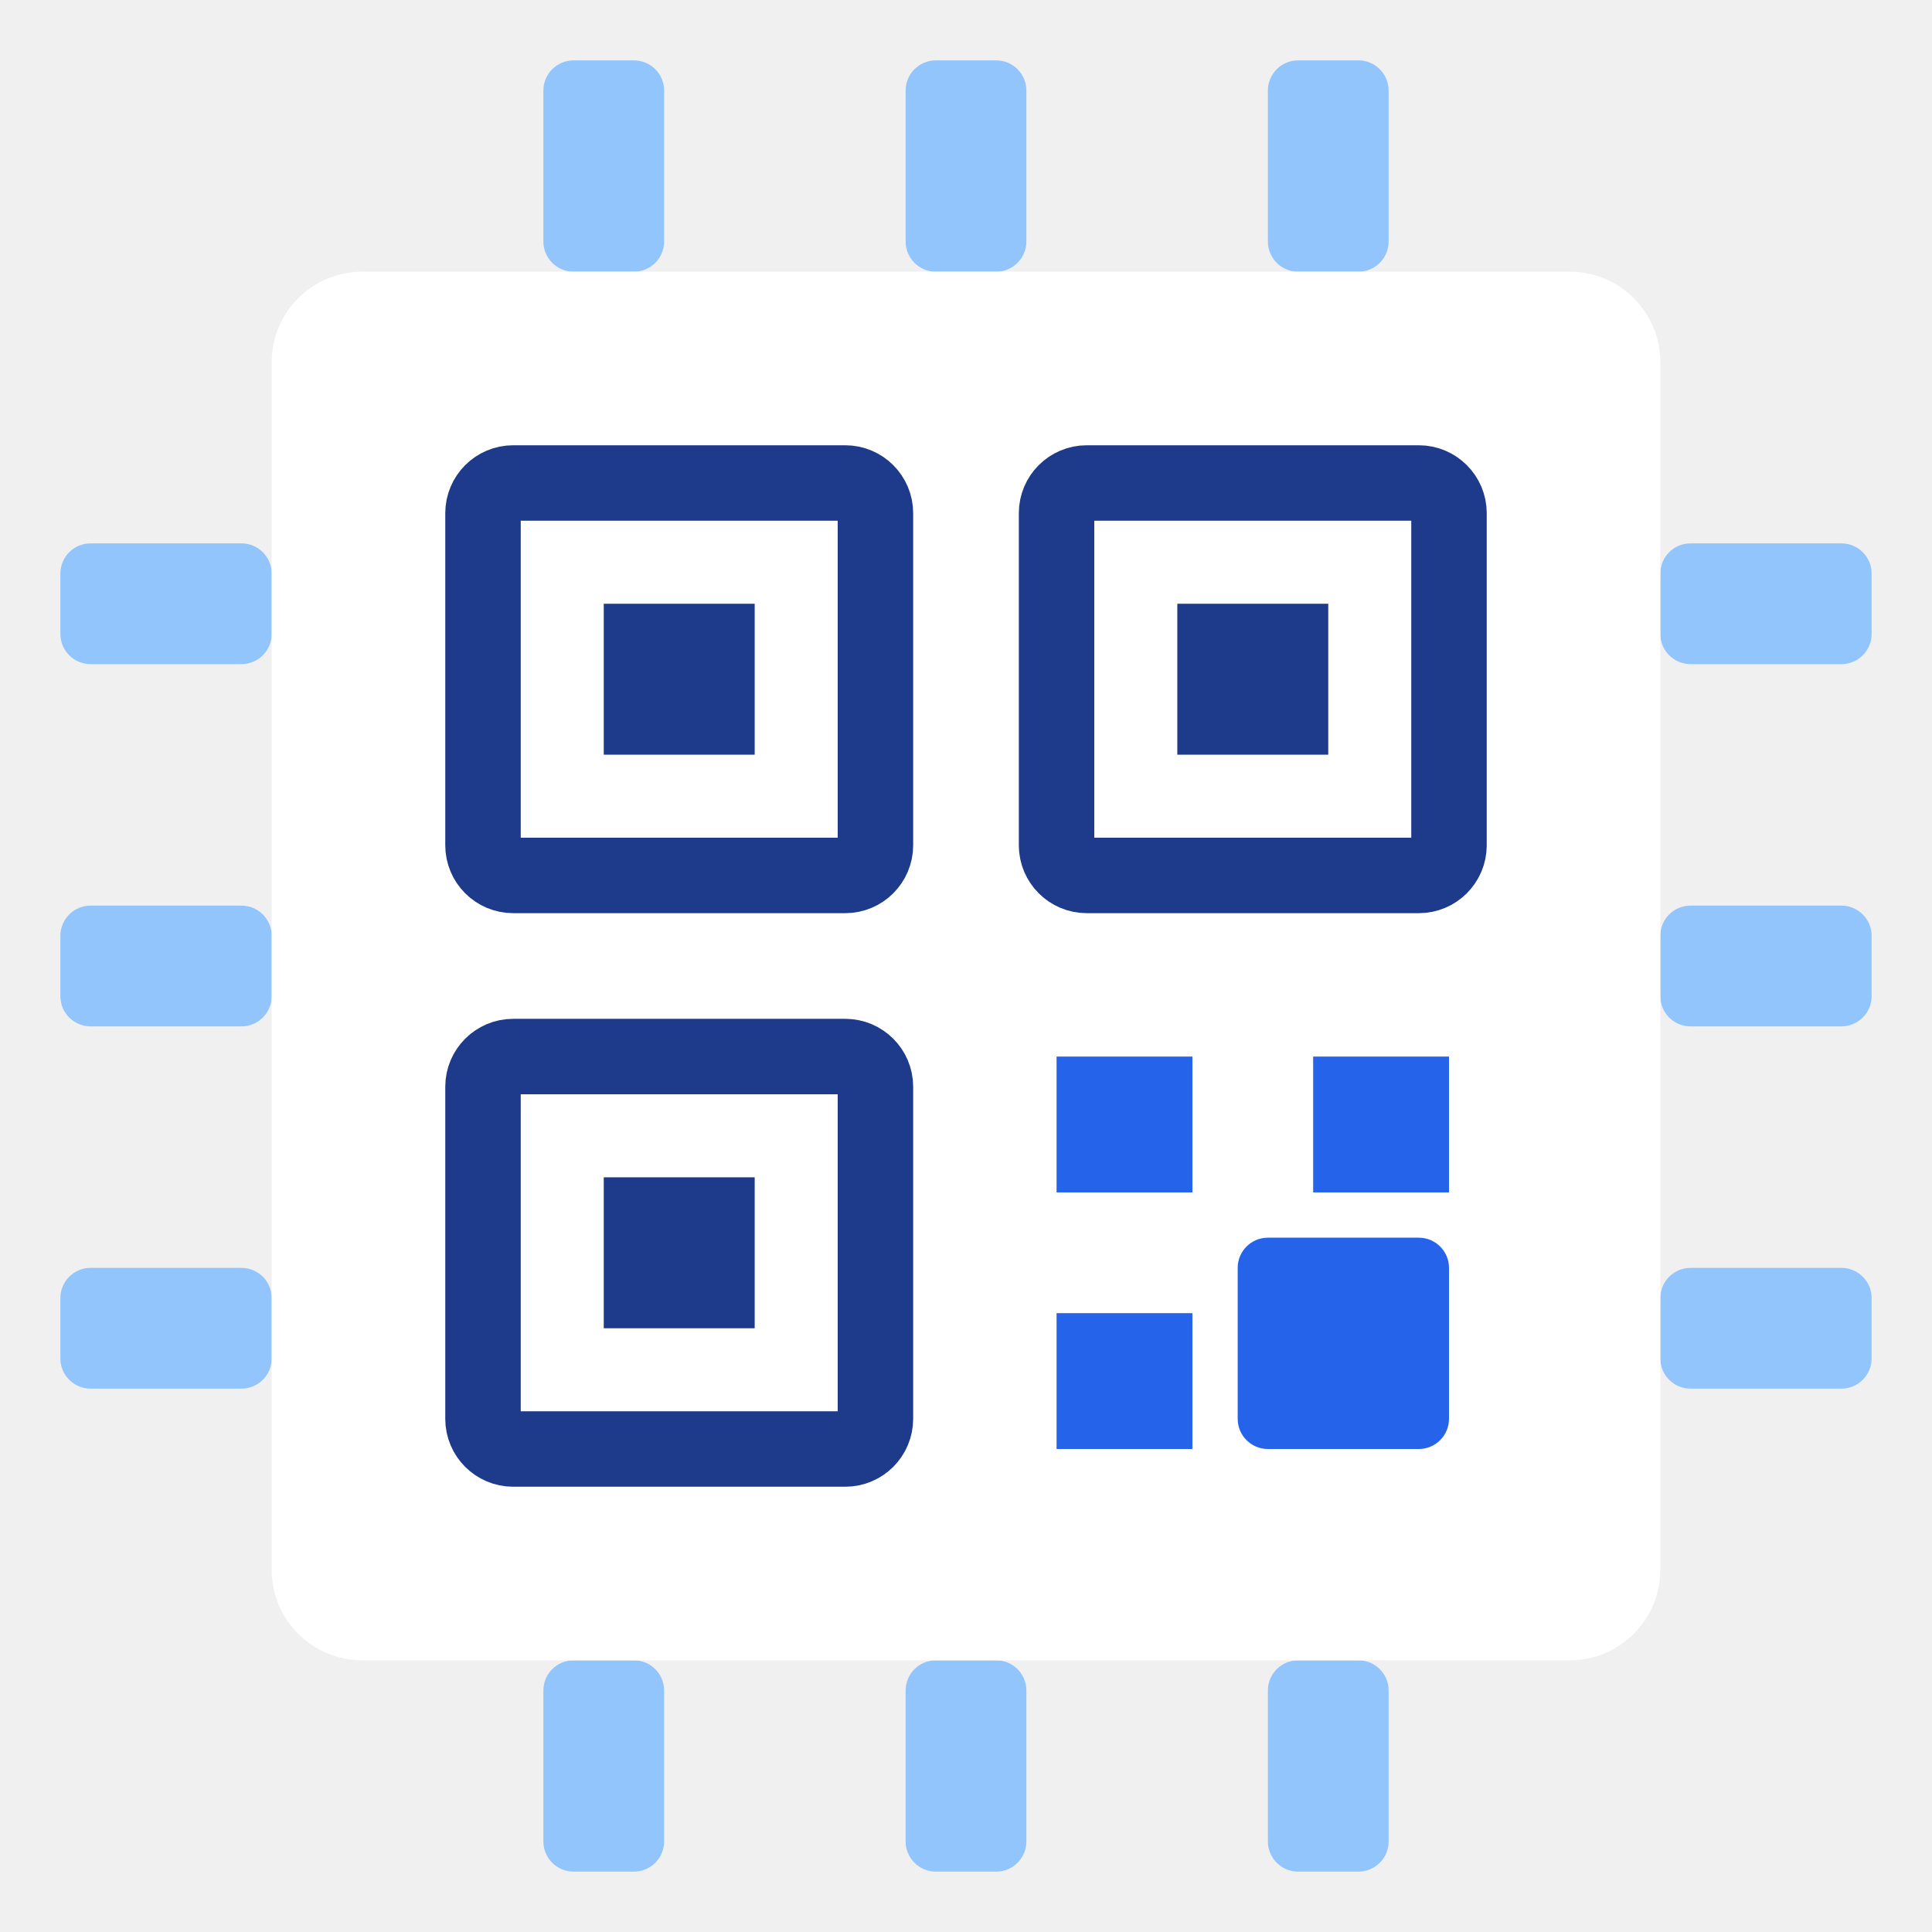
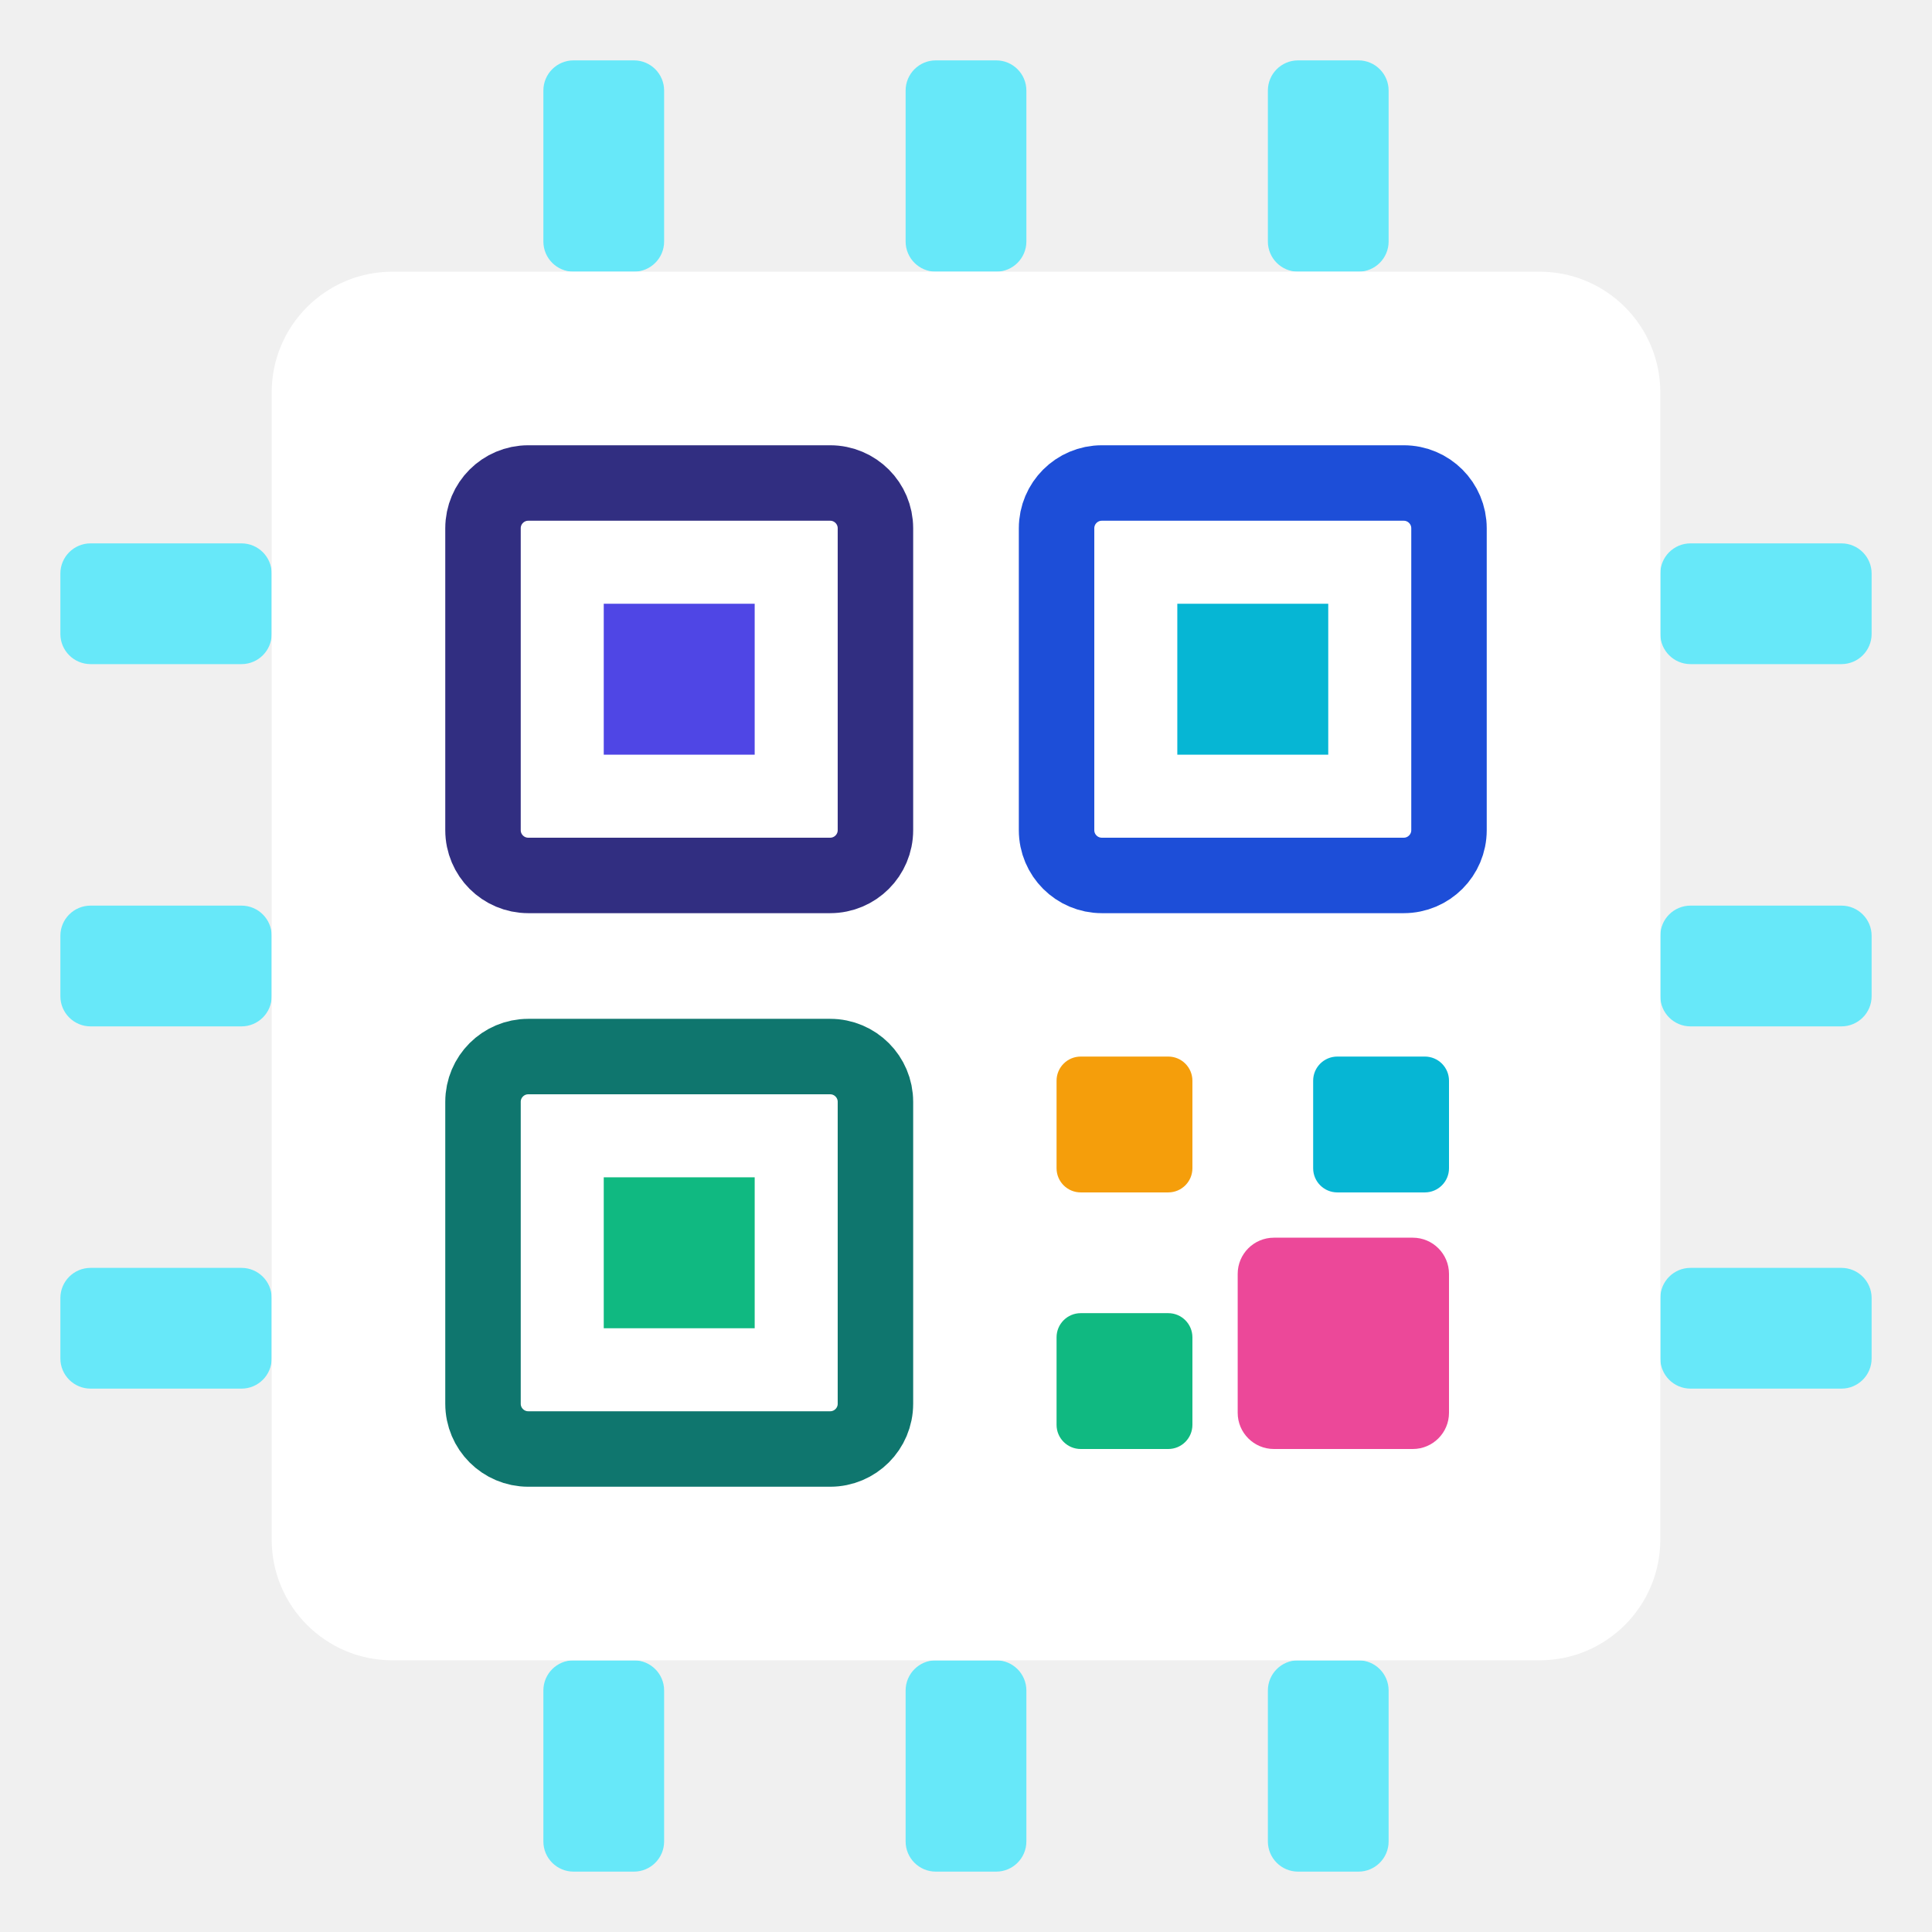
<svg xmlns="http://www.w3.org/2000/svg" viewBox="0 0 64 64" width="64" height="64" role="img" aria-label="CEIT Logo">
-   <g fill="#93c5fd">
+   <g fill="#67e8f9">
    <rect x="18" y="2" width="4" height="7" rx="1" />
    <rect x="30" y="2" width="4" height="7" rx="1" />
    <rect x="42" y="2" width="4" height="7" rx="1" />
    <rect x="18" y="55" width="4" height="7" rx="1" />
    <rect x="30" y="55" width="4" height="7" rx="1" />
    <rect x="42" y="55" width="4" height="7" rx="1" />
    <rect x="2" y="18" width="7" height="4" rx="1" />
    <rect x="2" y="30" width="7" height="4" rx="1" />
    <rect x="2" y="42" width="7" height="4" rx="1" />
    <rect x="55" y="18" width="7" height="4" rx="1" />
    <rect x="55" y="30" width="7" height="4" rx="1" />
    <rect x="55" y="42" width="7" height="4" rx="1" />
  </g>
-   <rect x="9" y="9" width="46" height="46" rx="3" fill="#ffffff" />
-   <rect x="16" y="16" width="13" height="13" rx="1" fill="none" stroke="#1e3a8a" stroke-width="2.5" />
-   <rect x="20" y="20" width="5" height="5" fill="#1e3a8a" />
-   <rect x="35" y="16" width="13" height="13" rx="1" fill="none" stroke="#1e3a8a" stroke-width="2.5" />
-   <rect x="39" y="20" width="5" height="5" fill="#1e3a8a" />
-   <rect x="16" y="35" width="13" height="13" rx="1" fill="none" stroke="#1e3a8a" stroke-width="2.5" />
-   <rect x="20" y="39" width="5" height="5" fill="#1e3a8a" />
-   <g fill="#2563eb">
-     <rect x="35" y="35" width="4.5" height="4.5" />
-     <rect x="43.5" y="35" width="4.5" height="4.5" />
-     <rect x="35" y="43.5" width="4.5" height="4.5" />
-     <rect x="41" y="41" width="7" height="7" rx="1" />
-   </g>
+   <rect x="9" y="9" width="46" height="46" rx="4" fill="#ffffff" />
+   <rect x="16" y="16" width="13" height="13" rx="1.5" fill="none" stroke="#312e81" stroke-width="2.5" />
+   <rect x="20" y="20" width="5" height="5" fill="#4f46e5" />
+   <rect x="35" y="16" width="13" height="13" rx="1.5" fill="none" stroke="#1d4ed8" stroke-width="2.5" />
+   <rect x="39" y="20" width="5" height="5" fill="#06b6d4" />
+   <rect x="16" y="35" width="13" height="13" rx="1.5" fill="none" stroke="#0f766e" stroke-width="2.5" />
+   <rect x="20" y="39" width="5" height="5" fill="#10b981" />
+   <rect x="35" y="35" width="4.5" height="4.5" rx="0.8" fill="#f59e0b" />
+   <rect x="43.5" y="35" width="4.5" height="4.5" rx="0.8" fill="#06b6d4" />
+   <rect x="35" y="43.5" width="4.5" height="4.5" rx="0.8" fill="#10b981" />
+   <rect x="41" y="41" width="7" height="7" rx="1.2" fill="#ec4899" />
</svg>
